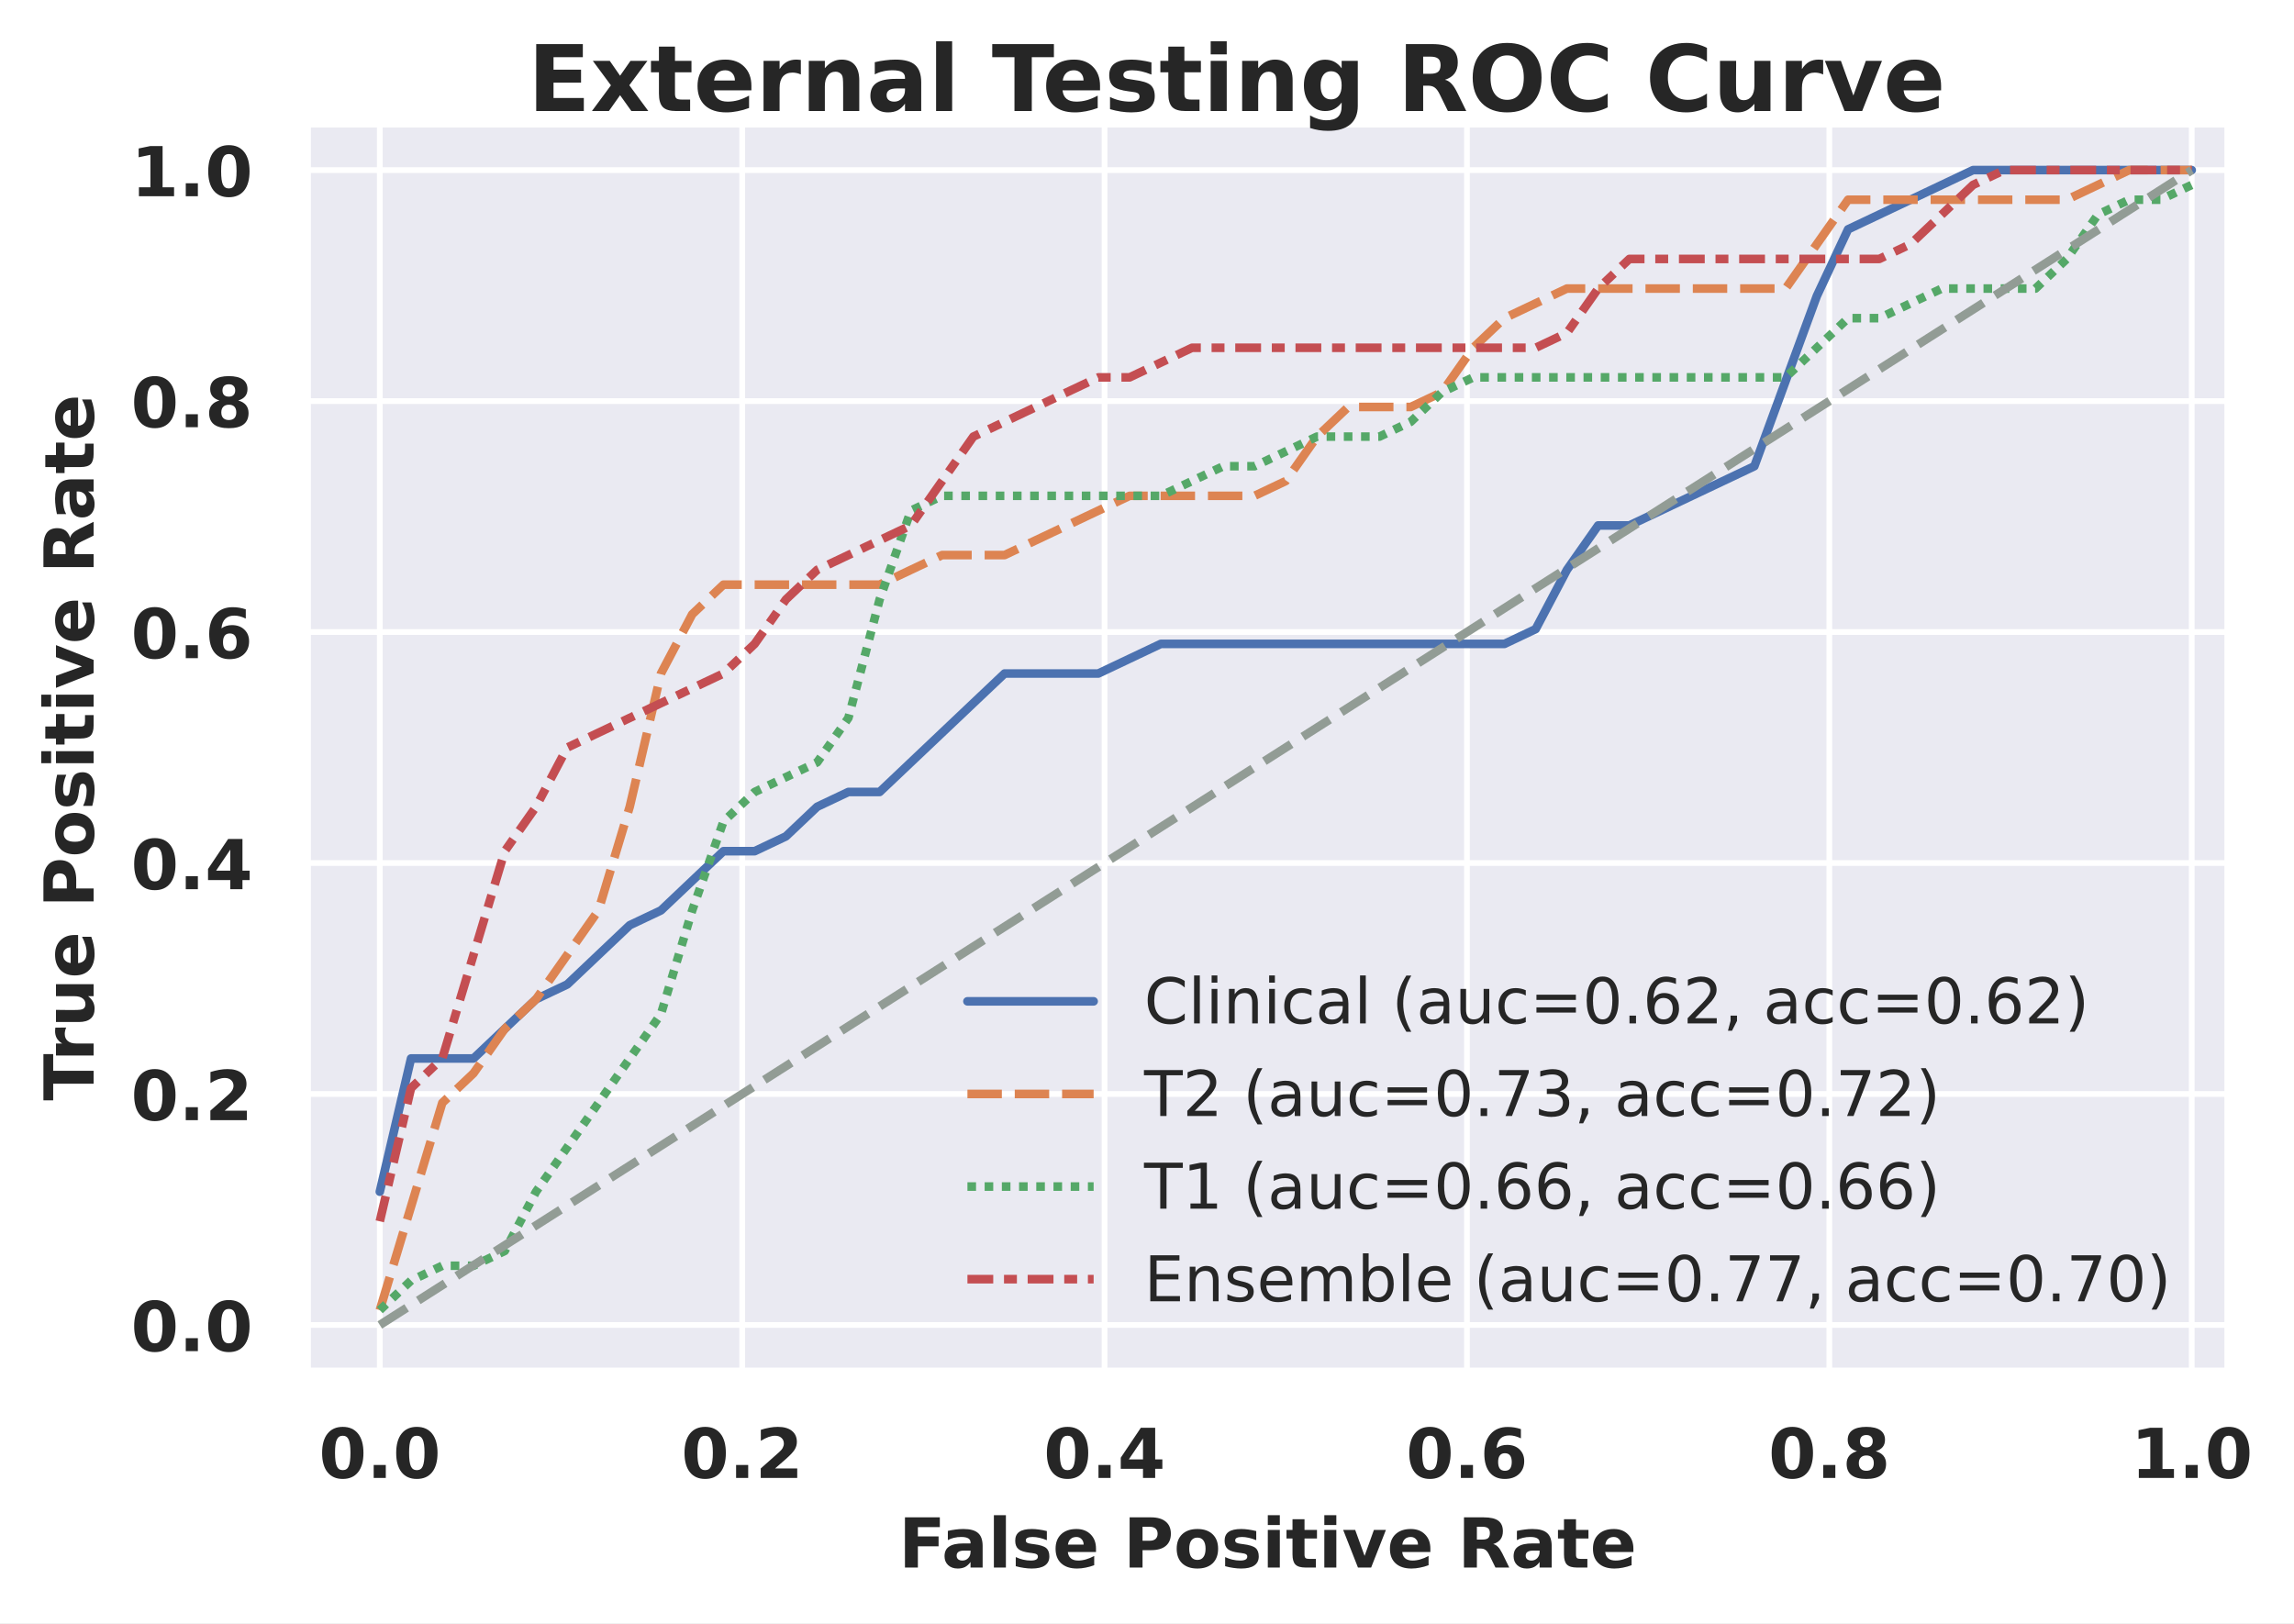
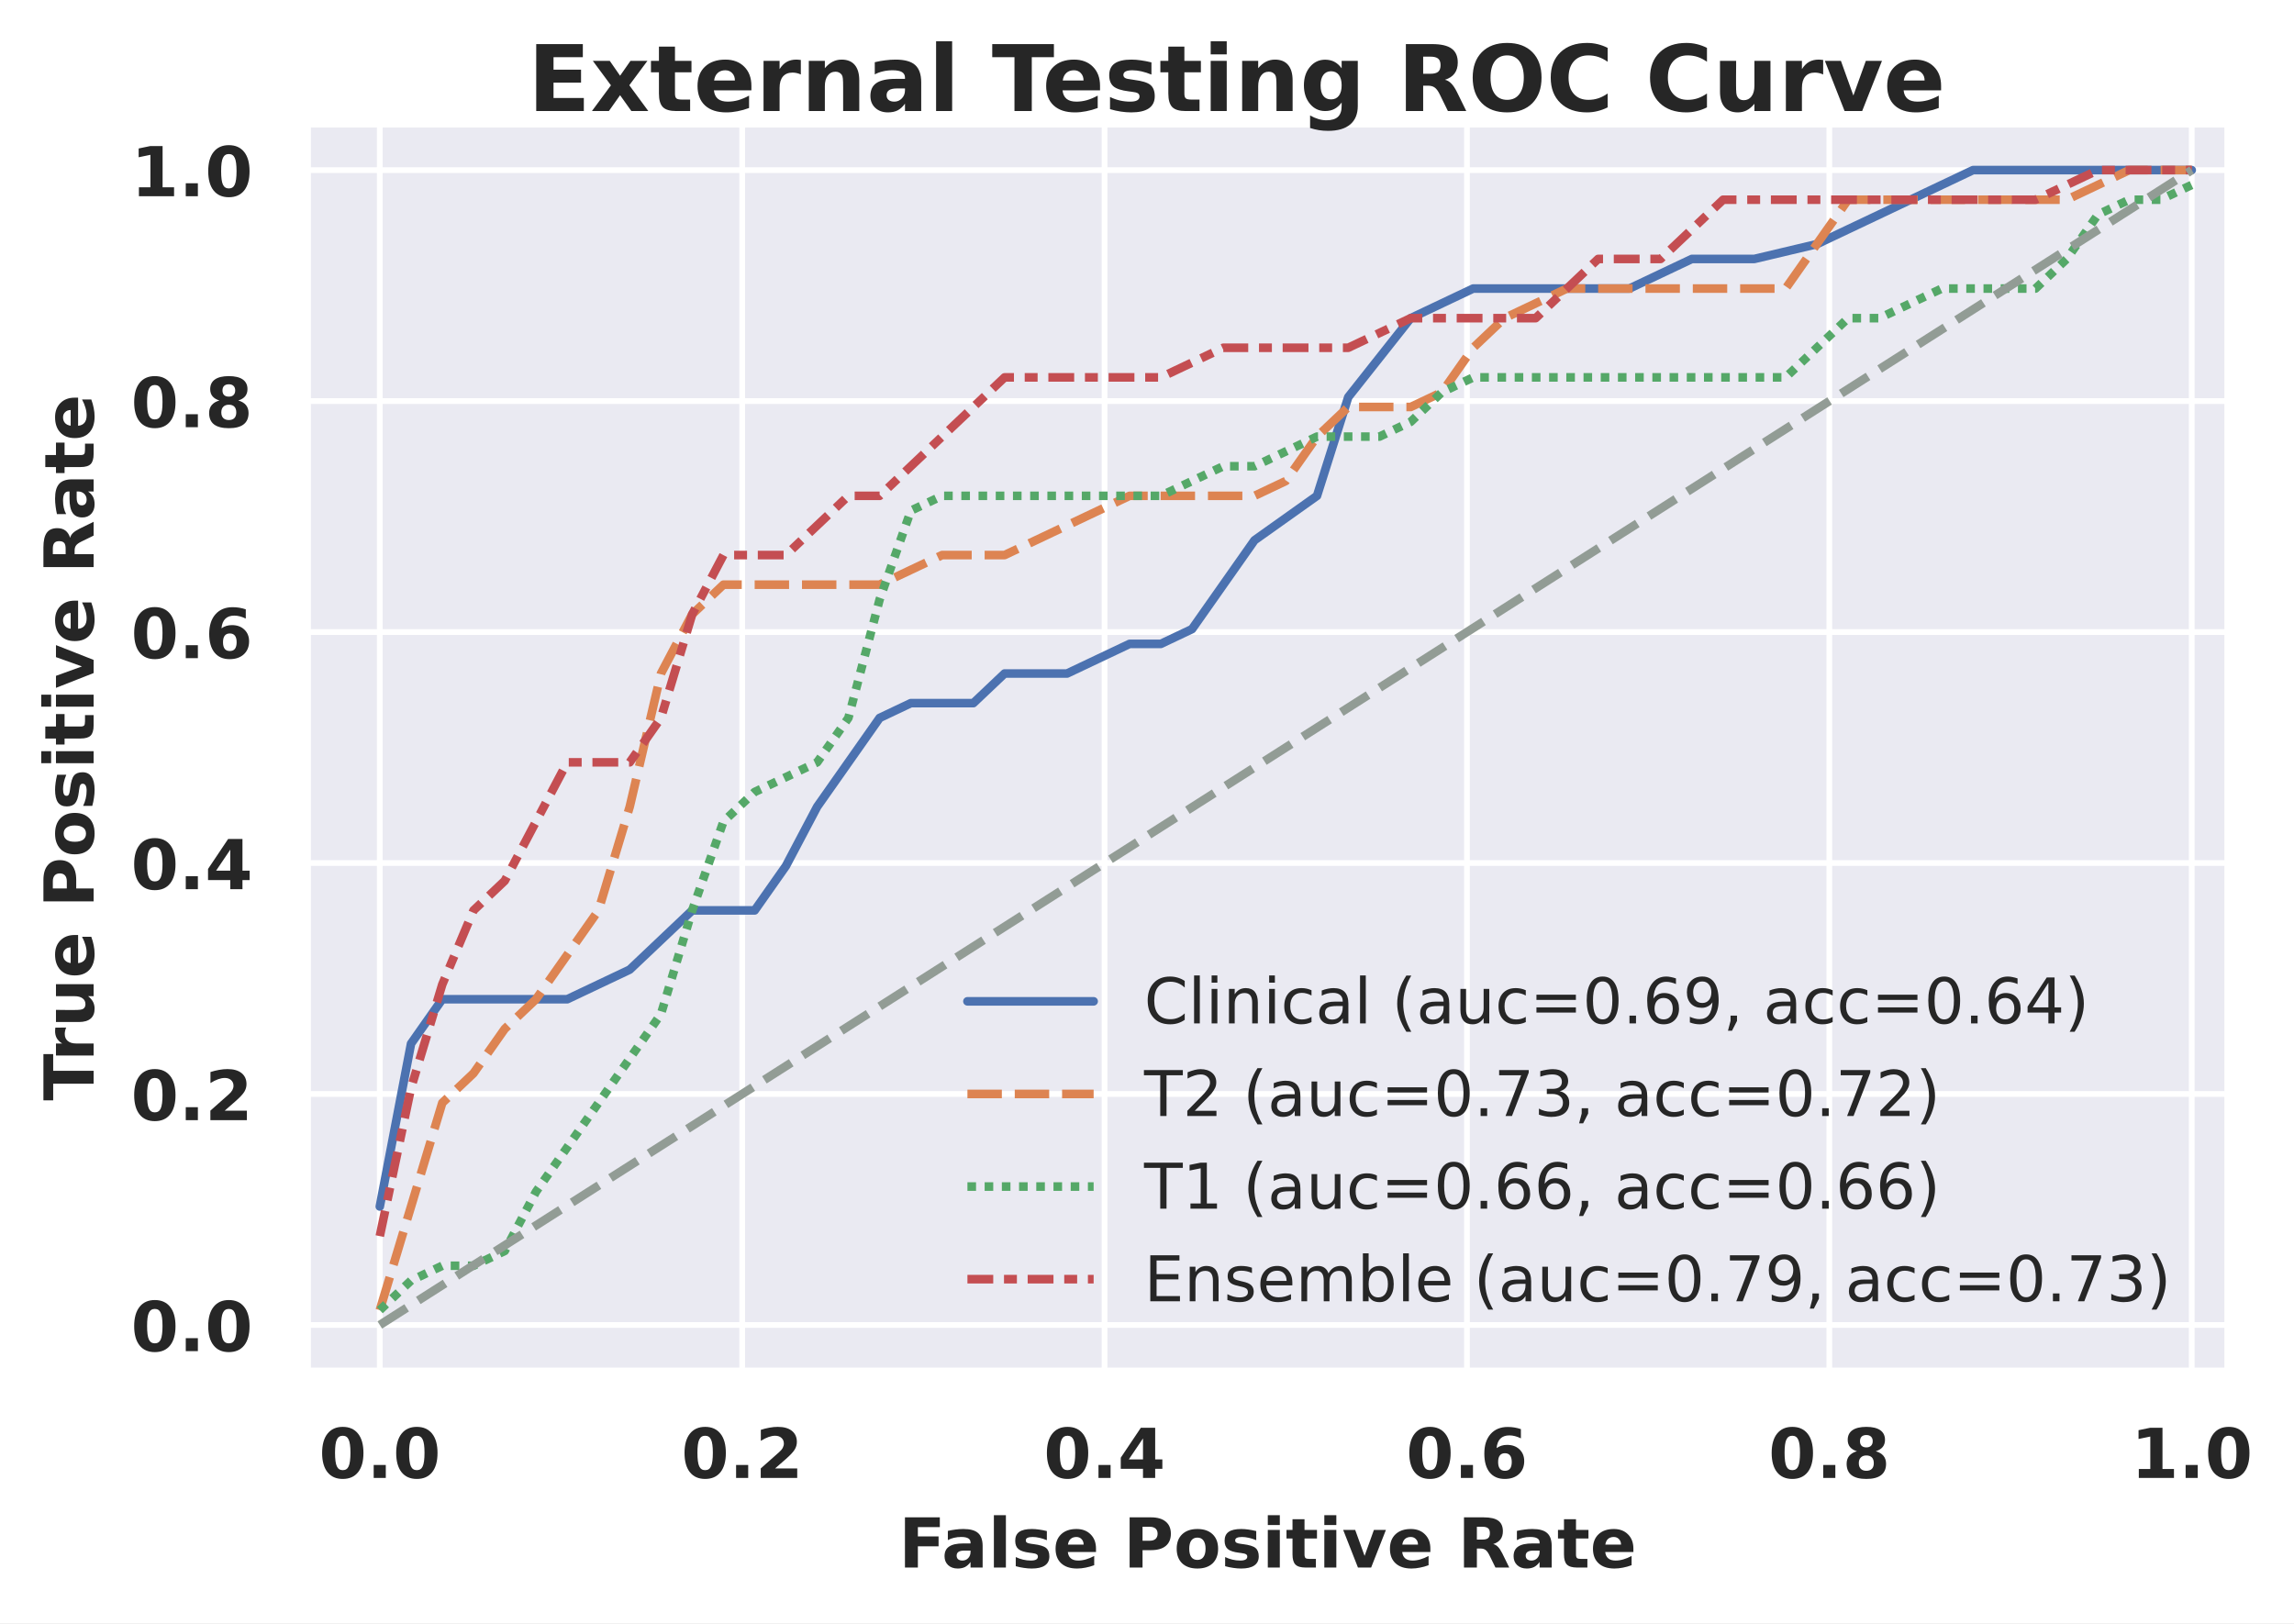
<svg xmlns="http://www.w3.org/2000/svg" height="282.967pt" version="1.1" viewBox="0 0 399.882 282.967" width="399.882pt">
  <defs>
    <style type="text/css">*{stroke-linecap:butt;stroke-linejoin:round;}</style>
  </defs>
  <g id="figure_1">
    <g id="patch_1">
      <path d="M 0 282.967  L 399.882 282.967  L 399.882 0  L 0 0  z " style="fill:#ffffff;" />
    </g>
    <g id="axes_1">
      <g id="patch_2">
        <path d="M 53.571 239.04  L 388.371 239.04  L 388.371 21.6  L 53.571 21.6  z " style="fill:#eaeaf2;" />
      </g>
      <g id="matplotlib.axis_1">
        <g id="xtick_1">
          <g id="line2d_1">
-             <path clip-path="url(#pd99f02d6c9)" d="M 66.205 239.04  L 66.205 21.6  " style="fill:none;stroke:#ffffff;stroke-linecap:round;" />
+             <path clip-path="url(#pa386c85bfc)" d="M 66.205 239.04  L 66.205 21.6  " style="fill:none;stroke:#ffffff;stroke-linecap:round;" />
          </g>
          <g id="text_1">
            <text style="fill:#262626;font-family:DejaVu Sans;font-size:12px;font-stretch:normal;font-style:normal;font-weight:bold;text-anchor:middle;" transform="rotate(-0, 66.20459, 257.6581)" x="66.205" y="257.658">0.0</text>
          </g>
        </g>
        <g id="xtick_2">
          <g id="line2d_2">
-             <path clip-path="url(#pd99f02d6c9)" d="M 129.374 239.04  L 129.374 21.6  " style="fill:none;stroke:#ffffff;stroke-linecap:round;" />
+             <path clip-path="url(#pa386c85bfc)" d="M 129.374 239.04  L 129.374 21.6  " style="fill:none;stroke:#ffffff;stroke-linecap:round;" />
          </g>
          <g id="text_2">
            <text style="fill:#262626;font-family:DejaVu Sans;font-size:12px;font-stretch:normal;font-style:normal;font-weight:bold;text-anchor:middle;" transform="rotate(-0, 129.3744, 257.6581)" x="129.374" y="257.658">0.2</text>
          </g>
        </g>
        <g id="xtick_3">
          <g id="line2d_3">
-             <path clip-path="url(#pd99f02d6c9)" d="M 192.544 239.04  L 192.544 21.6  " style="fill:none;stroke:#ffffff;stroke-linecap:round;" />
+             <path clip-path="url(#pa386c85bfc)" d="M 192.544 239.04  L 192.544 21.6  " style="fill:none;stroke:#ffffff;stroke-linecap:round;" />
          </g>
          <g id="text_3">
            <text style="fill:#262626;font-family:DejaVu Sans;font-size:12px;font-stretch:normal;font-style:normal;font-weight:bold;text-anchor:middle;" transform="rotate(-0, 192.5442, 257.6581)" x="192.544" y="257.658">0.4</text>
          </g>
        </g>
        <g id="xtick_4">
          <g id="line2d_4">
-             <path clip-path="url(#pd99f02d6c9)" d="M 255.714 239.04  L 255.714 21.6  " style="fill:none;stroke:#ffffff;stroke-linecap:round;" />
+             <path clip-path="url(#pa386c85bfc)" d="M 255.714 239.04  L 255.714 21.6  " style="fill:none;stroke:#ffffff;stroke-linecap:round;" />
          </g>
          <g id="text_4">
            <text style="fill:#262626;font-family:DejaVu Sans;font-size:12px;font-stretch:normal;font-style:normal;font-weight:bold;text-anchor:middle;" transform="rotate(-0, 255.714, 257.6581)" x="255.714" y="257.658">0.6</text>
          </g>
        </g>
        <g id="xtick_5">
          <g id="line2d_5">
-             <path clip-path="url(#pd99f02d6c9)" d="M 318.884 239.04  L 318.884 21.6  " style="fill:none;stroke:#ffffff;stroke-linecap:round;" />
+             <path clip-path="url(#pa386c85bfc)" d="M 318.884 239.04  L 318.884 21.6  " style="fill:none;stroke:#ffffff;stroke-linecap:round;" />
          </g>
          <g id="text_5">
            <text style="fill:#262626;font-family:DejaVu Sans;font-size:12px;font-stretch:normal;font-style:normal;font-weight:bold;text-anchor:middle;" transform="rotate(-0, 318.8838, 257.6581)" x="318.884" y="257.658">0.8</text>
          </g>
        </g>
        <g id="xtick_6">
          <g id="line2d_6">
-             <path clip-path="url(#pd99f02d6c9)" d="M 382.054 239.04  L 382.054 21.6  " style="fill:none;stroke:#ffffff;stroke-linecap:round;" />
+             <path clip-path="url(#pa386c85bfc)" d="M 382.054 239.04  L 382.054 21.6  " style="fill:none;stroke:#ffffff;stroke-linecap:round;" />
          </g>
          <g id="text_6">
            <text style="fill:#262626;font-family:DejaVu Sans;font-size:12px;font-stretch:normal;font-style:normal;font-weight:bold;text-anchor:middle;" transform="rotate(-0, 382.0536, 257.6581)" x="382.054" y="257.658">1.0</text>
          </g>
        </g>
        <g id="xtick_7" />
        <g id="xtick_8" />
        <g id="xtick_9" />
        <g id="xtick_10" />
        <g id="xtick_11" />
        <g id="xtick_12" />
        <g id="xtick_13" />
        <g id="xtick_14" />
        <g id="xtick_15" />
        <g id="xtick_16" />
        <g id="xtick_17" />
        <g id="xtick_18" />
        <g id="xtick_19" />
        <g id="xtick_20" />
        <g id="xtick_21" />
        <g id="text_7">
          <text style="fill:#262626;font-family:DejaVu Sans;font-size:12px;font-stretch:normal;font-style:normal;font-weight:bold;text-anchor:middle;" transform="rotate(-0, 220.9706, 273.2719)" x="220.971" y="273.272">False Positive Rate</text>
        </g>
      </g>
      <g id="matplotlib.axis_2">
        <g id="ytick_1">
          <g id="line2d_7">
-             <path clip-path="url(#pd99f02d6c9)" d="M 53.571 230.987  L 388.371 230.987  " style="fill:none;stroke:#ffffff;stroke-linecap:round;" />
+             <path clip-path="url(#pa386c85bfc)" d="M 53.571 230.987  L 388.371 230.987  " style="fill:none;stroke:#ffffff;stroke-linecap:round;" />
          </g>
          <g id="text_8">
            <text style="fill:#262626;font-family:DejaVu Sans;font-size:12px;font-stretch:normal;font-style:normal;font-weight:bold;text-anchor:end;" transform="rotate(-0, 44.07062, 235.5457)" x="44.071" y="235.546">0.0</text>
          </g>
        </g>
        <g id="ytick_2">
          <g id="line2d_8">
-             <path clip-path="url(#pd99f02d6c9)" d="M 53.571 190.72  L 388.371 190.72  " style="fill:none;stroke:#ffffff;stroke-linecap:round;" />
+             <path clip-path="url(#pa386c85bfc)" d="M 53.571 190.72  L 388.371 190.72  " style="fill:none;stroke:#ffffff;stroke-linecap:round;" />
          </g>
          <g id="text_9">
            <text style="fill:#262626;font-family:DejaVu Sans;font-size:12px;font-stretch:normal;font-style:normal;font-weight:bold;text-anchor:end;" transform="rotate(-0, 44.07062, 195.2791)" x="44.071" y="195.279">0.2</text>
          </g>
        </g>
        <g id="ytick_3">
          <g id="line2d_9">
-             <path clip-path="url(#pd99f02d6c9)" d="M 53.571 150.453  L 388.371 150.453  " style="fill:none;stroke:#ffffff;stroke-linecap:round;" />
+             <path clip-path="url(#pa386c85bfc)" d="M 53.571 150.453  L 388.371 150.453  " style="fill:none;stroke:#ffffff;stroke-linecap:round;" />
          </g>
          <g id="text_10">
            <text style="fill:#262626;font-family:DejaVu Sans;font-size:12px;font-stretch:normal;font-style:normal;font-weight:bold;text-anchor:end;" transform="rotate(-0, 44.07062, 155.0124)" x="44.071" y="155.012">0.4</text>
          </g>
        </g>
        <g id="ytick_4">
          <g id="line2d_10">
-             <path clip-path="url(#pd99f02d6c9)" d="M 53.571 110.187  L 388.371 110.187  " style="fill:none;stroke:#ffffff;stroke-linecap:round;" />
+             <path clip-path="url(#pa386c85bfc)" d="M 53.571 110.187  L 388.371 110.187  " style="fill:none;stroke:#ffffff;stroke-linecap:round;" />
          </g>
          <g id="text_11">
            <text style="fill:#262626;font-family:DejaVu Sans;font-size:12px;font-stretch:normal;font-style:normal;font-weight:bold;text-anchor:end;" transform="rotate(-0, 44.07062, 114.7457)" x="44.071" y="114.746">0.6</text>
          </g>
        </g>
        <g id="ytick_5">
          <g id="line2d_11">
-             <path clip-path="url(#pd99f02d6c9)" d="M 53.571 69.92  L 388.371 69.92  " style="fill:none;stroke:#ffffff;stroke-linecap:round;" />
+             <path clip-path="url(#pa386c85bfc)" d="M 53.571 69.92  L 388.371 69.92  " style="fill:none;stroke:#ffffff;stroke-linecap:round;" />
          </g>
          <g id="text_12">
            <text style="fill:#262626;font-family:DejaVu Sans;font-size:12px;font-stretch:normal;font-style:normal;font-weight:bold;text-anchor:end;" transform="rotate(-0, 44.07062, 74.47906)" x="44.071" y="74.479">0.8</text>
          </g>
        </g>
        <g id="ytick_6">
          <g id="line2d_12">
-             <path clip-path="url(#pd99f02d6c9)" d="M 53.571 29.653  L 388.371 29.653  " style="fill:none;stroke:#ffffff;stroke-linecap:round;" />
+             <path clip-path="url(#pa386c85bfc)" d="M 53.571 29.653  L 388.371 29.653  " style="fill:none;stroke:#ffffff;stroke-linecap:round;" />
          </g>
          <g id="text_13">
            <text style="fill:#262626;font-family:DejaVu Sans;font-size:12px;font-stretch:normal;font-style:normal;font-weight:bold;text-anchor:end;" transform="rotate(-0, 44.07062, 34.2124)" x="44.071" y="34.212">1.0</text>
          </g>
        </g>
        <g id="ytick_7" />
        <g id="ytick_8" />
        <g id="ytick_9" />
        <g id="ytick_10" />
        <g id="ytick_11" />
        <g id="ytick_12" />
        <g id="ytick_13" />
        <g id="ytick_14" />
        <g id="ytick_15" />
        <g id="ytick_16" />
        <g id="ytick_17" />
        <g id="ytick_18" />
        <g id="ytick_19" />
        <g id="ytick_20" />
        <g id="ytick_21" />
        <g id="text_14">
          <text style="fill:#262626;font-family:DejaVu Sans;font-size:12px;font-stretch:normal;font-style:normal;font-weight:bold;text-anchor:middle;" transform="rotate(-90, 16.31812, 130.32)" x="16.318" y="130.32">True Positive Rate</text>
        </g>
      </g>
      <g id="line2d_13">
-         <path clip-path="url(#pd99f02d6c9)" d="M 66.205 207.756  L 71.65 184.525  L 77.096 184.525  L 82.542 184.525  L 87.987 179.363  L 93.433 174.2  L 98.879 171.619  L 104.324 166.457  L 109.77 161.294  L 115.216 158.713  L 120.661 153.551  L 126.107 148.388  L 131.553 148.388  L 136.998 145.807  L 142.444 140.645  L 147.89 138.064  L 153.335 138.064  L 158.781 132.901  L 169.672 122.576  L 175.118 117.414  L 180.564 117.414  L 186.009 117.414  L 191.455 117.414  L 196.901 114.833  L 202.346 112.252  L 207.792 112.252  L 213.238 112.252  L 218.683 112.252  L 224.129 112.252  L 235.02 112.252  L 245.912 112.252  L 251.357 112.252  L 256.803 112.252  L 262.249 112.252  L 267.695 109.67  L 273.14 99.346  L 278.586 91.602  L 284.032 91.602  L 294.923 86.44  L 305.814 81.277  L 316.706 51.594  L 322.151 39.978  L 327.597 37.397  L 333.043 34.816  L 338.488 32.235  L 343.934 29.653  L 349.38 29.653  L 354.825 29.653  L 360.271 29.653  L 365.717 29.653  L 371.162 29.653  L 376.608 29.653  L 382.054 29.653  " style="fill:none;stroke:#4c72b0;stroke-linecap:round;stroke-width:1.5;" />
+         <path clip-path="url(#pa386c85bfc)" d="M 66.205 210.337  L 71.65 181.944  L 77.096 174.2  L 82.542 174.2  L 87.987 174.2  L 93.433 174.2  L 98.879 174.2  L 104.324 171.619  L 109.77 169.038  L 115.216 163.876  L 120.661 158.713  L 126.107 158.713  L 131.553 158.713  L 136.998 150.97  L 142.444 140.645  L 147.89 132.901  L 153.335 125.158  L 158.781 122.576  L 164.227 122.576  L 169.672 122.576  L 175.118 117.414  L 180.564 117.414  L 186.009 117.414  L 191.455 114.833  L 196.901 112.252  L 202.346 112.252  L 207.792 109.67  L 213.238 101.927  L 218.683 94.183  L 229.575 86.44  L 235.02 69.232  L 245.912 55.465  L 251.357 52.884  L 256.803 50.303  L 262.249 50.303  L 267.695 50.303  L 278.586 50.303  L 284.032 50.303  L 289.477 47.722  L 294.923 45.141  L 305.814 45.141  L 316.706 42.559  L 322.151 39.978  L 327.597 37.397  L 333.043 34.816  L 338.488 32.235  L 343.934 29.653  L 349.38 29.653  L 354.825 29.653  L 360.271 29.653  L 365.717 29.653  L 371.162 29.653  L 376.608 29.653  L 382.054 29.653  " style="fill:none;stroke:#4c72b0;stroke-linecap:round;stroke-width:1.5;" />
      </g>
      <g id="line2d_14">
-         <path clip-path="url(#pd99f02d6c9)" d="M 66.205 228.405  L 71.65 210.337  L 77.096 192.269  L 82.542 187.106  L 87.987 179.363  L 93.433 174.2  L 98.879 166.457  L 104.324 158.713  L 109.77 140.645  L 115.216 117.414  L 120.661 107.089  L 126.107 101.927  L 131.553 101.927  L 136.998 101.927  L 142.444 101.927  L 147.89 101.927  L 153.335 101.927  L 158.781 99.346  L 164.227 96.764  L 169.672 96.764  L 175.118 96.764  L 180.564 94.183  L 186.009 91.602  L 191.455 89.021  L 196.901 86.44  L 202.346 86.44  L 207.792 86.44  L 213.238 86.44  L 218.683 86.44  L 224.129 83.858  L 229.575 76.115  L 235.02 70.952  L 240.466 70.952  L 245.912 70.952  L 251.357 68.371  L 256.803 60.628  L 262.249 55.465  L 267.695 52.884  L 273.14 50.303  L 278.586 50.303  L 284.032 50.303  L 289.477 50.303  L 294.923 50.303  L 300.369 50.303  L 305.814 50.303  L 311.26 50.303  L 316.706 42.559  L 322.151 34.816  L 327.597 34.816  L 333.043 34.816  L 338.488 34.816  L 343.934 34.816  L 349.38 34.816  L 354.825 34.816  L 360.271 34.816  L 365.717 32.235  L 371.162 29.653  L 376.608 29.653  L 382.054 29.653  " style="fill:none;stroke:#dd8452;stroke-dasharray:6,2.25;stroke-dashoffset:0;stroke-width:1.5;" />
+         <path clip-path="url(#pa386c85bfc)" d="M 66.205 228.405  L 71.65 210.337  L 77.096 192.269  L 82.542 187.106  L 87.987 179.363  L 93.433 174.2  L 98.879 166.457  L 104.324 158.713  L 109.77 140.645  L 115.216 117.414  L 120.661 107.089  L 126.107 101.927  L 131.553 101.927  L 136.998 101.927  L 142.444 101.927  L 147.89 101.927  L 153.335 101.927  L 158.781 99.346  L 164.227 96.764  L 169.672 96.764  L 175.118 96.764  L 180.564 94.183  L 186.009 91.602  L 191.455 89.021  L 196.901 86.44  L 202.346 86.44  L 207.792 86.44  L 213.238 86.44  L 218.683 86.44  L 224.129 83.858  L 229.575 76.115  L 235.02 70.952  L 240.466 70.952  L 245.912 70.952  L 251.357 68.371  L 256.803 60.628  L 262.249 55.465  L 267.695 52.884  L 273.14 50.303  L 278.586 50.303  L 284.032 50.303  L 289.477 50.303  L 294.923 50.303  L 300.369 50.303  L 305.814 50.303  L 311.26 50.303  L 316.706 42.559  L 322.151 34.816  L 327.597 34.816  L 333.043 34.816  L 338.488 34.816  L 343.934 34.816  L 349.38 34.816  L 354.825 34.816  L 360.271 34.816  L 365.717 32.235  L 371.162 29.653  L 376.608 29.653  L 382.054 29.653  " style="fill:none;stroke:#dd8452;stroke-dasharray:6,2.25;stroke-dashoffset:0;stroke-width:1.5;" />
      </g>
      <g id="line2d_15">
-         <path clip-path="url(#pd99f02d6c9)" d="M 66.205 228.405  L 71.65 223.243  L 77.096 220.662  L 82.542 220.662  L 87.987 218.081  L 93.433 207.756  L 98.879 200.012  L 104.324 192.269  L 109.77 184.525  L 115.216 176.782  L 120.661 158.713  L 126.107 143.226  L 131.553 138.064  L 136.998 135.482  L 142.444 132.901  L 147.89 125.158  L 153.335 104.508  L 158.781 89.021  L 164.227 86.44  L 169.672 86.44  L 175.118 86.44  L 180.564 86.44  L 186.009 86.44  L 191.455 86.44  L 196.901 86.44  L 202.346 86.44  L 207.792 83.858  L 213.238 81.277  L 218.683 81.277  L 224.129 78.696  L 229.575 76.115  L 235.02 76.115  L 240.466 76.115  L 245.912 73.534  L 251.357 68.371  L 256.803 65.79  L 262.249 65.79  L 267.695 65.79  L 273.14 65.79  L 278.586 65.79  L 284.032 65.79  L 289.477 65.79  L 294.923 65.79  L 300.369 65.79  L 305.814 65.79  L 311.26 65.79  L 316.706 60.628  L 322.151 55.465  L 327.597 55.465  L 333.043 52.884  L 338.488 50.303  L 343.934 50.303  L 349.38 50.303  L 354.825 50.303  L 360.271 45.141  L 365.717 37.397  L 371.162 34.816  L 376.608 34.816  L 382.054 32.235  " style="fill:none;stroke:#55a868;stroke-dasharray:1.5,1.5;stroke-dashoffset:0;stroke-width:1.5;" />
+         <path clip-path="url(#pa386c85bfc)" d="M 66.205 228.405  L 71.65 223.243  L 77.096 220.662  L 82.542 220.662  L 87.987 218.081  L 93.433 207.756  L 98.879 200.012  L 104.324 192.269  L 109.77 184.525  L 115.216 176.782  L 120.661 158.713  L 126.107 143.226  L 131.553 138.064  L 136.998 135.482  L 142.444 132.901  L 147.89 125.158  L 153.335 104.508  L 158.781 89.021  L 164.227 86.44  L 169.672 86.44  L 175.118 86.44  L 180.564 86.44  L 186.009 86.44  L 191.455 86.44  L 196.901 86.44  L 202.346 86.44  L 207.792 83.858  L 213.238 81.277  L 218.683 81.277  L 224.129 78.696  L 229.575 76.115  L 235.02 76.115  L 240.466 76.115  L 245.912 73.534  L 251.357 68.371  L 256.803 65.79  L 262.249 65.79  L 267.695 65.79  L 273.14 65.79  L 278.586 65.79  L 284.032 65.79  L 289.477 65.79  L 294.923 65.79  L 300.369 65.79  L 305.814 65.79  L 311.26 65.79  L 316.706 60.628  L 322.151 55.465  L 327.597 55.465  L 333.043 52.884  L 338.488 50.303  L 343.934 50.303  L 349.38 50.303  L 354.825 50.303  L 360.271 45.141  L 365.717 37.397  L 371.162 34.816  L 376.608 34.816  L 382.054 32.235  " style="fill:none;stroke:#55a868;stroke-dasharray:1.5,1.5;stroke-dashoffset:0;stroke-width:1.5;" />
      </g>
      <g id="line2d_16">
-         <path clip-path="url(#pd99f02d6c9)" d="M 66.205 212.918  L 71.65 189.688  L 77.096 184.525  L 82.542 166.457  L 87.987 148.388  L 93.433 140.645  L 98.879 130.32  L 104.324 127.739  L 109.77 125.158  L 115.216 122.576  L 120.661 119.995  L 126.107 117.414  L 131.553 112.252  L 136.998 104.508  L 142.444 99.346  L 147.89 96.764  L 153.335 94.183  L 158.781 91.602  L 164.227 83.858  L 169.672 76.115  L 175.118 73.534  L 180.564 70.952  L 186.009 68.371  L 191.455 65.79  L 196.901 65.79  L 202.346 63.209  L 207.792 60.628  L 213.238 60.628  L 218.683 60.628  L 224.129 60.628  L 229.575 60.628  L 235.02 60.628  L 240.466 60.628  L 245.912 60.628  L 251.357 60.628  L 256.803 60.628  L 262.249 60.628  L 267.695 60.628  L 273.14 58.046  L 278.586 50.303  L 284.032 45.141  L 289.477 45.141  L 294.923 45.141  L 300.369 45.141  L 305.814 45.141  L 311.26 45.141  L 316.706 45.141  L 322.151 45.141  L 327.597 45.141  L 333.043 42.559  L 338.488 37.397  L 343.934 32.235  L 349.38 29.653  L 354.825 29.653  L 360.271 29.653  L 365.717 29.653  L 371.162 29.653  L 376.608 29.653  L 382.054 29.653  " style="fill:none;stroke:#c44e52;stroke-dasharray:4.5,1.875,2.25,1.875;stroke-dashoffset:0;stroke-width:1.5;" />
+         <path clip-path="url(#pa386c85bfc)" d="M 66.205 215.499  L 71.65 189.688  L 77.096 171.619  L 82.542 158.713  L 87.987 153.551  L 93.433 143.226  L 98.879 132.901  L 104.324 132.901  L 109.77 132.901  L 115.216 125.158  L 120.661 107.089  L 126.107 96.764  L 131.553 96.764  L 136.998 96.764  L 142.444 91.602  L 147.89 86.44  L 153.335 86.44  L 158.781 81.277  L 164.227 76.115  L 169.672 70.952  L 175.118 65.79  L 180.564 65.79  L 186.009 65.79  L 191.455 65.79  L 196.901 65.79  L 202.346 65.79  L 207.792 63.209  L 213.238 60.628  L 218.683 60.628  L 224.129 60.628  L 229.575 60.628  L 235.02 60.628  L 240.466 58.046  L 245.912 55.465  L 251.357 55.465  L 256.803 55.465  L 262.249 55.465  L 267.695 55.465  L 273.14 50.303  L 278.586 45.141  L 284.032 45.141  L 289.477 45.141  L 294.923 39.978  L 300.369 34.816  L 305.814 34.816  L 311.26 34.816  L 316.706 34.816  L 322.151 34.816  L 327.597 34.816  L 333.043 34.816  L 338.488 34.816  L 343.934 34.816  L 349.38 34.816  L 354.825 34.816  L 360.271 32.235  L 365.717 29.653  L 371.162 29.653  L 376.608 29.653  L 382.054 29.653  " style="fill:none;stroke:#c44e52;stroke-dasharray:4.5,1.875,2.25,1.875;stroke-dashoffset:0;stroke-width:1.5;" />
      </g>
      <g id="line2d_17" />
      <g id="line2d_18" />
      <g id="line2d_19" />
      <g id="line2d_20" />
      <g id="line2d_21">
-         <path clip-path="url(#pd99f02d6c9)" d="M 66.205 230.987  L 382.054 29.653  " style="fill:none;stroke:#929c95;stroke-dasharray:5.55,2.4;stroke-dashoffset:0;stroke-width:1.5;" />
+         <path clip-path="url(#pa386c85bfc)" d="M 66.205 230.987  L 382.054 29.653  " style="fill:none;stroke:#929c95;stroke-dasharray:5.55,2.4;stroke-dashoffset:0;stroke-width:1.5;" />
      </g>
      <g id="patch_3">
        <path d="M 53.571 239.04  L 53.571 21.6  " style="fill:none;stroke:#ffffff;stroke-linecap:square;stroke-linejoin:miter;stroke-width:1.25;" />
      </g>
      <g id="patch_4">
        <path d="M 388.371 239.04  L 388.371 21.6  " style="fill:none;stroke:#ffffff;stroke-linecap:square;stroke-linejoin:miter;stroke-width:1.25;" />
      </g>
      <g id="patch_5">
        <path d="M 53.571 239.04  L 388.371 239.04  " style="fill:none;stroke:#ffffff;stroke-linecap:square;stroke-linejoin:miter;stroke-width:1.25;" />
      </g>
      <g id="patch_6">
        <path d="M 53.571 21.6  L 388.371 21.6  " style="fill:none;stroke:#ffffff;stroke-linecap:square;stroke-linejoin:miter;stroke-width:1.25;" />
      </g>
      <g id="legend_1">
        <g id="line2d_22">
          <path d="M 168.639 174.565  L 190.639 174.565  " style="fill:none;stroke:#4c72b0;stroke-linecap:round;stroke-width:1.5;" />
        </g>
        <g id="line2d_23" />
        <g id="text_15">
-           <text style="fill:#262626;font-family:DejaVu Sans;font-size:11px;font-stretch:normal;font-style:normal;font-weight:normal;text-anchor:start;" transform="rotate(-0, 199.4387, 178.4145)" x="199.439" y="178.415">Clinical (auc=0.62, acc=0.62)</text>
+           <text style="fill:#262626;font-family:DejaVu Sans;font-size:11px;font-stretch:normal;font-style:normal;font-weight:normal;text-anchor:start;" transform="rotate(-0, 199.4387, 178.4145)" x="199.439" y="178.415">Clinical (auc=0.69, acc=0.64)</text>
        </g>
        <g id="line2d_24">
          <path d="M 168.639 190.71  L 190.639 190.71  " style="fill:none;stroke:#dd8452;stroke-dasharray:6,2.25;stroke-dashoffset:0;stroke-width:1.5;" />
        </g>
        <g id="line2d_25" />
        <g id="text_16">
          <text style="fill:#262626;font-family:DejaVu Sans;font-size:11px;font-stretch:normal;font-style:normal;font-weight:normal;text-anchor:start;" transform="rotate(-0, 199.4387, 194.5605)" x="199.439" y="194.56">T2 (auc=0.73, acc=0.72)</text>
        </g>
        <g id="line2d_26">
          <path d="M 168.639 206.856  L 190.639 206.856  " style="fill:none;stroke:#55a868;stroke-dasharray:1.5,1.5;stroke-dashoffset:0;stroke-width:1.5;" />
        </g>
        <g id="line2d_27" />
        <g id="text_17">
          <text style="fill:#262626;font-family:DejaVu Sans;font-size:11px;font-stretch:normal;font-style:normal;font-weight:normal;text-anchor:start;" transform="rotate(-0, 199.4387, 210.7064)" x="199.439" y="210.706">T1 (auc=0.66, acc=0.66)</text>
        </g>
        <g id="line2d_28">
          <path d="M 168.639 223.002  L 190.639 223.002  " style="fill:none;stroke:#c44e52;stroke-dasharray:4.5,1.875,2.25,1.875;stroke-dashoffset:0;stroke-width:1.5;" />
        </g>
        <g id="line2d_29" />
        <g id="text_18">
-           <text style="fill:#262626;font-family:DejaVu Sans;font-size:11px;font-stretch:normal;font-style:normal;font-weight:normal;text-anchor:start;" transform="rotate(-0, 199.4387, 226.8523)" x="199.439" y="226.852">Ensemble (auc=0.77, acc=0.70)</text>
+           <text style="fill:#262626;font-family:DejaVu Sans;font-size:11px;font-stretch:normal;font-style:normal;font-weight:normal;text-anchor:start;" transform="rotate(-0, 199.4387, 226.8523)" x="199.439" y="226.852">Ensemble (auc=0.79, acc=0.73)</text>
        </g>
      </g>
    </g>
    <g id="text_19">
      <text style="fill:#262626;font-family:DejaVu Sans;font-size:16px;font-stretch:normal;font-style:normal;font-weight:bold;text-anchor:middle;" transform="rotate(-0, 215.5706, 19.3575)" x="215.571" y="19.358">External Testing ROC Curve</text>
    </g>
  </g>
  <defs>
-     <clipPath id="pd99f02d6c9">
+     <clipPath id="pa386c85bfc">
      <rect height="217.44" width="334.8" x="53.571" y="21.6" />
    </clipPath>
  </defs>
</svg>
